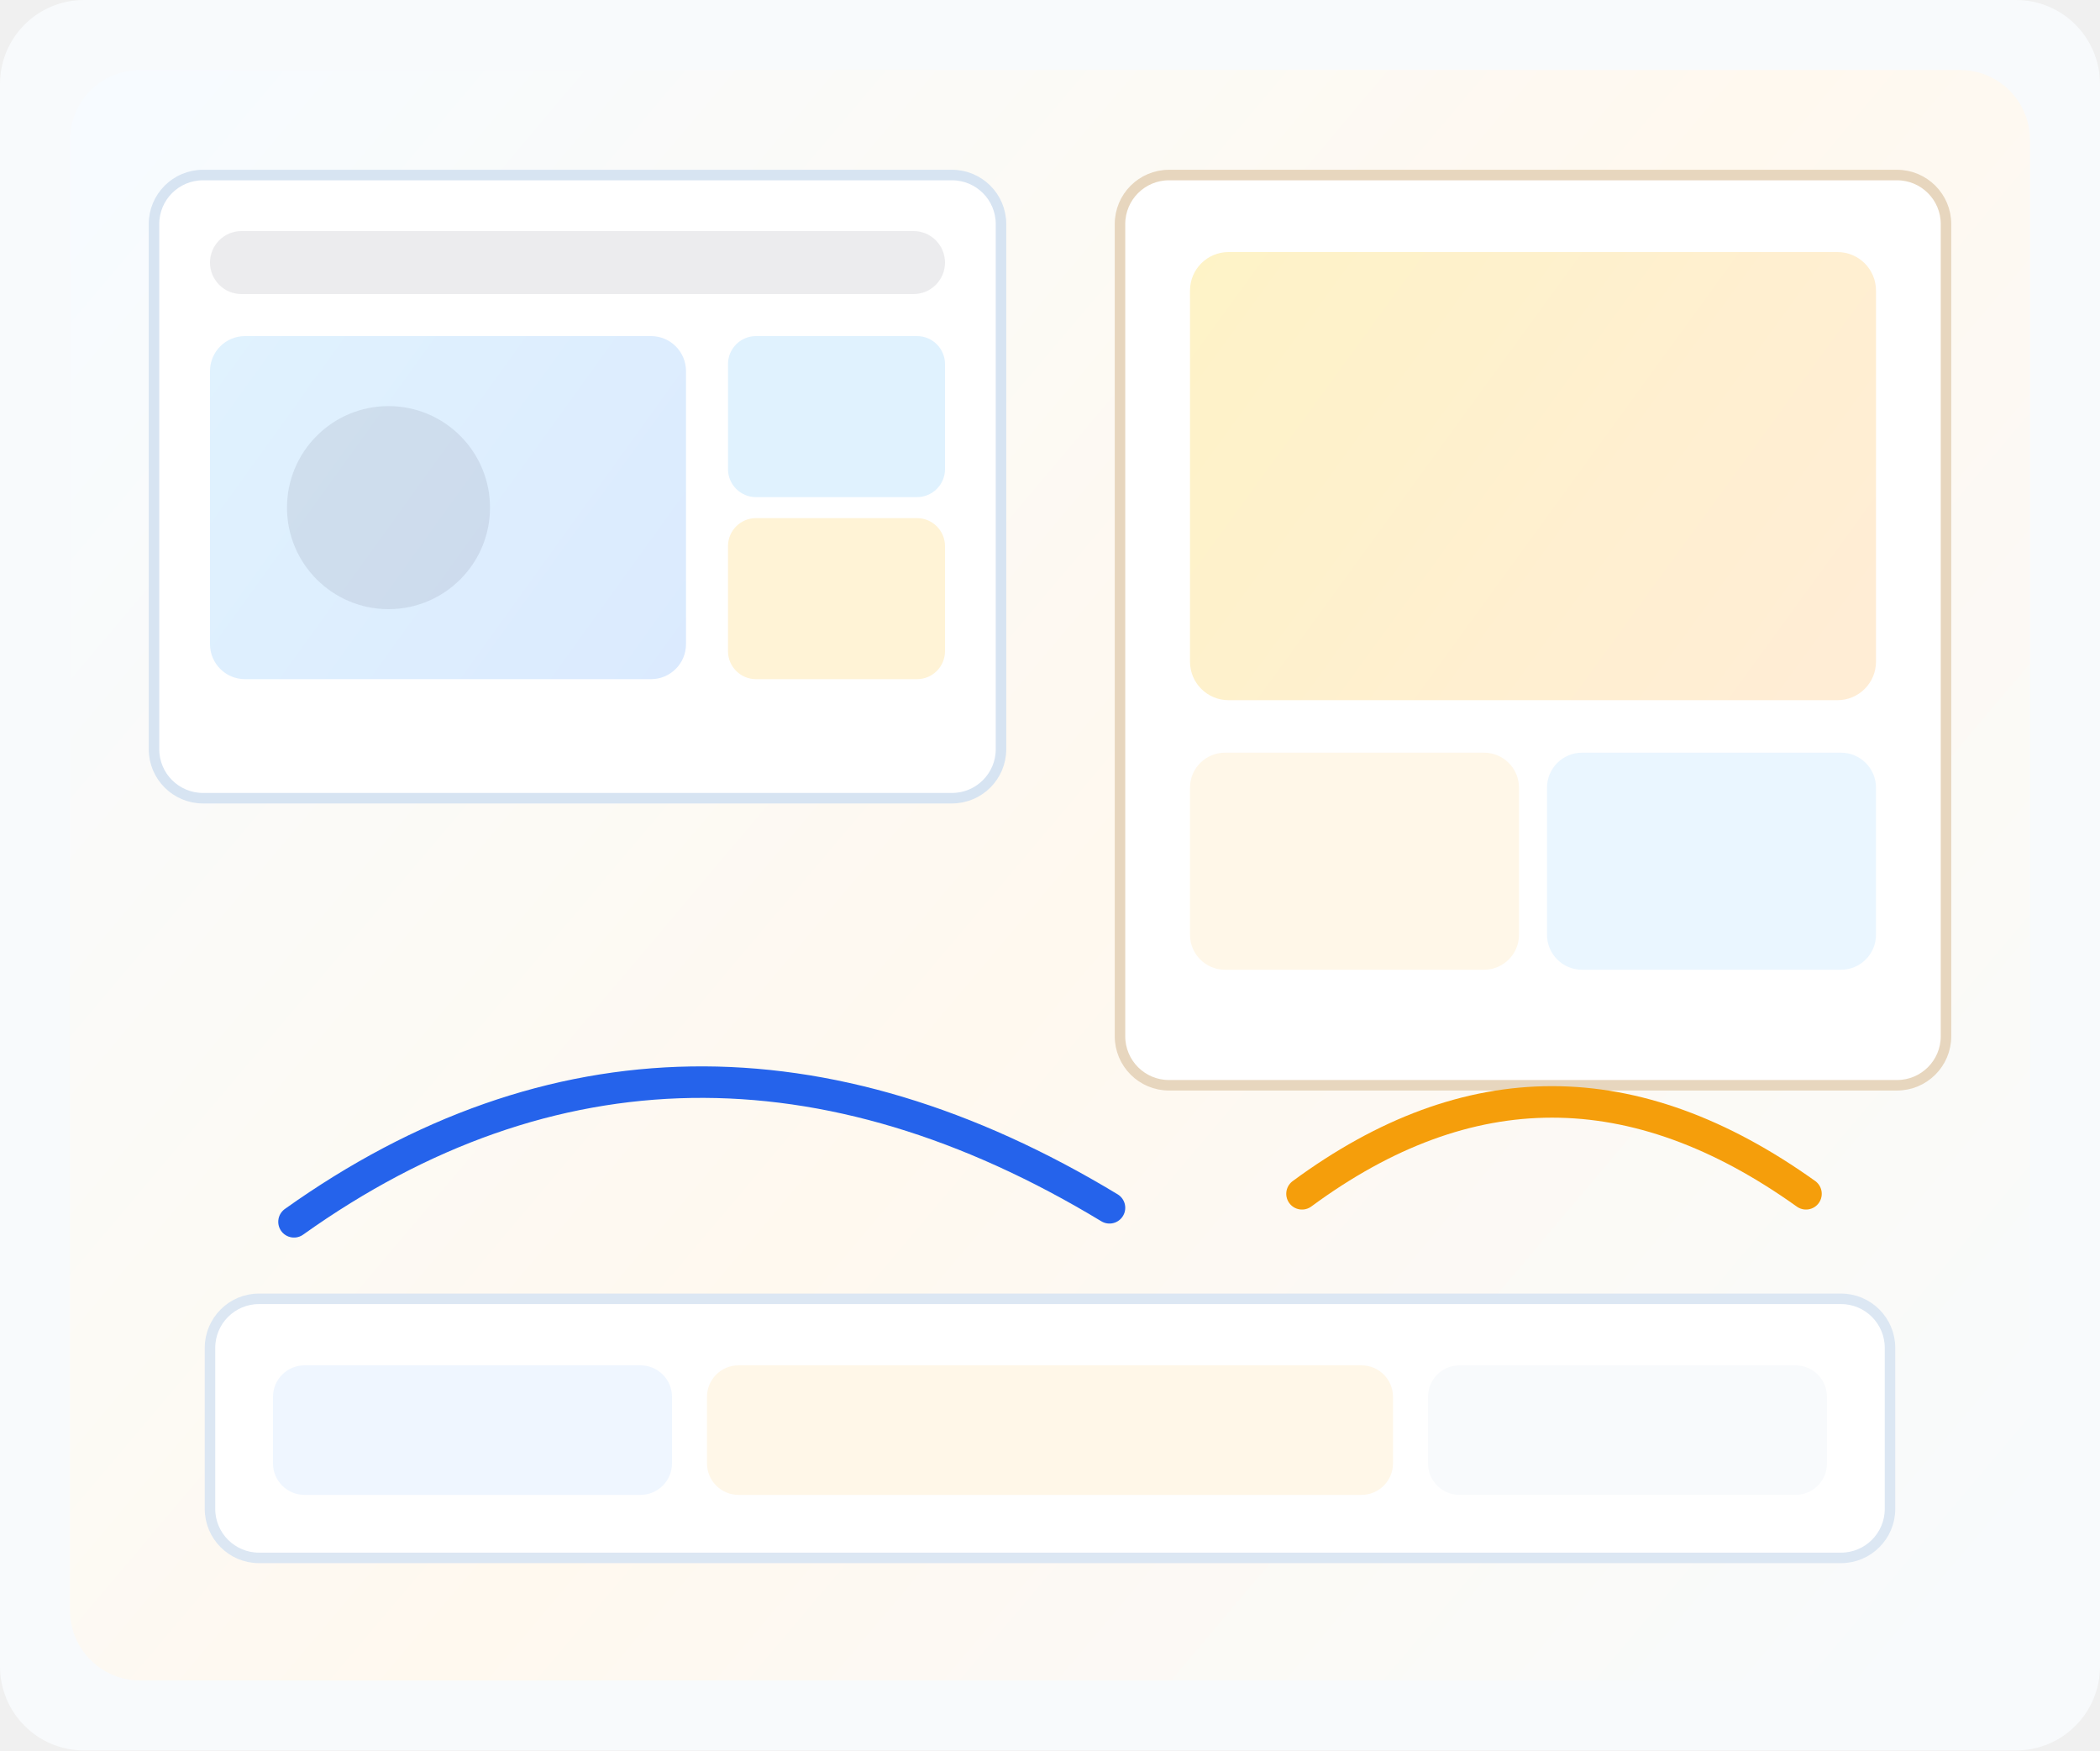
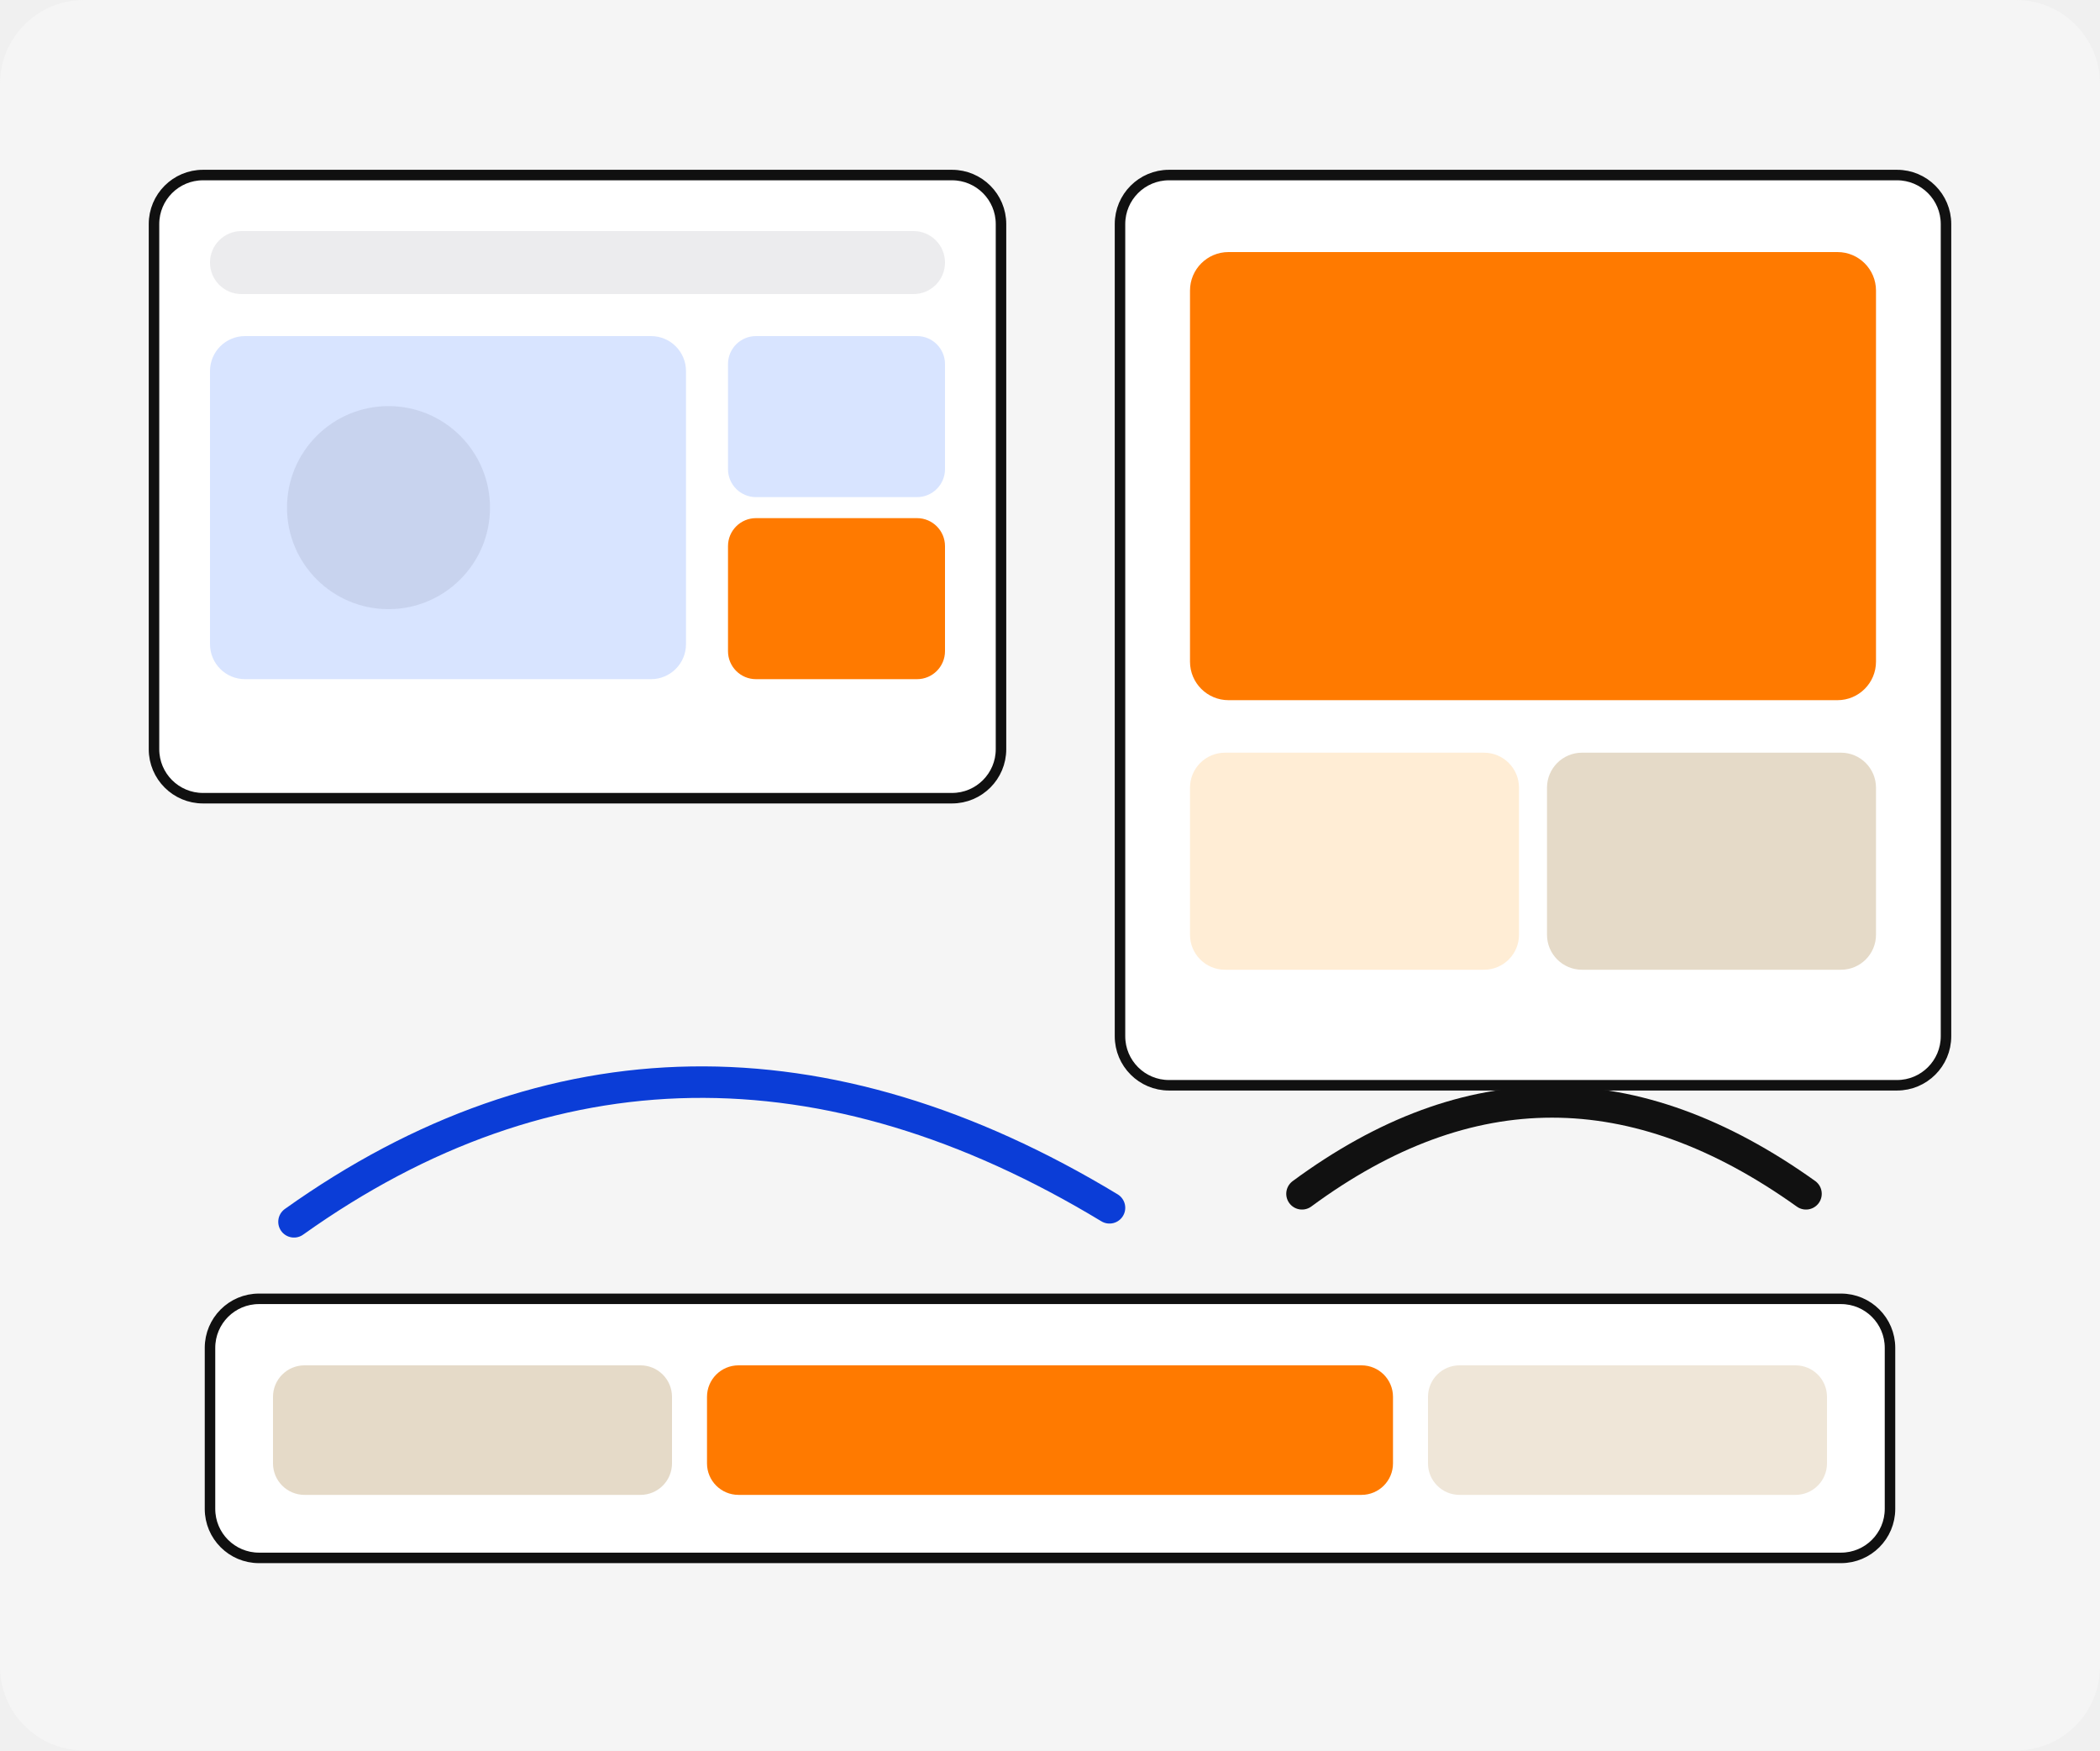
<svg xmlns="http://www.w3.org/2000/svg" width="1200" height="1000" viewBox="0 0 1200 1000" fill="none">
-   <rect width="1200" height="1000" rx="48" fill="#F8FAFC" />
+   <rect width="1200" height="1000" rx="48" fill="#F5F5F5" />
  <rect x="40" y="40" width="1120" height="920" rx="40" fill="url(#bg)" />
-   <rect x="88" y="100" width="484" height="356" rx="28" fill="#FFFFFF" stroke="#D7E4F2" stroke-width="6" />
+   <rect x="88" y="100" width="484" height="356" rx="28" fill="#FFFFFF" stroke="#101010" stroke-width="6" />
  <rect x="120" y="132" width="420" height="36" rx="18" fill="#0F172A" fill-opacity="0.08" />
  <rect x="120" y="192" width="272" height="196" rx="20" fill="url(#engPanel)" />
-   <rect x="416" y="192" width="124" height="92" rx="16" fill="#E0F2FE" />
-   <rect x="416" y="296" width="124" height="92" rx="16" fill="#FFF3D6" />
+   <rect x="416" y="192" width="124" height="92" rx="16" fill="#D8E4FF" />
+   <rect x="416" y="296" width="124" height="92" rx="16" fill="#FF7A00" />
  <circle cx="222" cy="290" r="58" fill="#0F172A" fill-opacity="0.08" />
-   <rect x="640" y="100" width="472" height="520" rx="28" fill="#FFFFFF" stroke="#E7D6BE" stroke-width="6" />
+   <rect x="640" y="100" width="472" height="520" rx="28" fill="#FFFFFF" stroke="#111111" stroke-width="6" />
  <rect x="680" y="144" width="392" height="256" rx="22" fill="url(#prodPanel)" />
-   <rect x="680" y="430" width="188" height="124" rx="20" fill="#FFF7E8" />
-   <rect x="884" y="430" width="188" height="124" rx="20" fill="#EAF6FF" />
-   <path d="M744 682C839 612 934 612 1032 682" stroke="#F59E0B" stroke-width="18" stroke-linecap="round" />
-   <path d="M168 698C314 594 472 592 634 690" stroke="#2563EB" stroke-width="18" stroke-linecap="round" />
-   <rect x="120" y="742" width="960" height="148" rx="28" fill="#FFFFFF" stroke="#DCE7F3" stroke-width="6" />
-   <rect x="156" y="780" width="228" height="74" rx="18" fill="#EFF6FF" />
-   <rect x="404" y="780" width="392" height="74" rx="18" fill="#FFF7E8" />
-   <rect x="816" y="780" width="228" height="74" rx="18" fill="#F8FAFC" />
+   <rect x="680" y="430" width="188" height="124" rx="20" fill="#FFEDD5" />
+   <rect x="884" y="430" width="188" height="124" rx="20" fill="#E5DAC8" />
+   <path d="M744 682C839 612 934 612 1032 682" stroke="#111111" stroke-width="18" stroke-linecap="round" />
+   <path d="M168 698C314 594 472 592 634 690" stroke="#0B3DD7" stroke-width="18" stroke-linecap="round" />
+   <rect x="120" y="742" width="960" height="148" rx="28" fill="#FFFFFF" stroke="#101010" stroke-width="6" />
+   <rect x="156" y="780" width="228" height="74" rx="18" fill="#E5DAC8" />
+   <rect x="404" y="780" width="392" height="74" rx="18" fill="#FF7A00" />
+   <rect x="816" y="780" width="228" height="74" rx="18" fill="#EFE6D8" />
  <defs>
    <linearGradient id="bg" x1="78" y1="72" x2="1108" y2="942" gradientUnits="userSpaceOnUse">
-       <stop stop-color="#F7FBFF" />
-       <stop offset="0.52" stop-color="#FFF9EF" />
-       <stop offset="1" stop-color="#F8FAFC" />
+       <stop stop-color="#F5F5F5" />
+       <stop offset="0.52" stop-color="#F5F5F5" />
+       <stop offset="1" stop-color="#F5F5F5" />
    </linearGradient>
    <linearGradient id="engPanel" x1="120" y1="192" x2="392" y2="388" gradientUnits="userSpaceOnUse">
-       <stop stop-color="#E0F2FE" />
-       <stop offset="1" stop-color="#DBEAFE" />
+       <stop stop-color="#D8E4FF" />
+       <stop offset="1" stop-color="#D8E4FF" />
    </linearGradient>
    <linearGradient id="prodPanel" x1="680" y1="144" x2="1032" y2="400" gradientUnits="userSpaceOnUse">
-       <stop stop-color="#FEF3C7" />
-       <stop offset="1" stop-color="#FFEDD5" />
+       <stop stop-color="#FF7A00" />
+       <stop offset="1" stop-color="#FF7A00" />
    </linearGradient>
  </defs>
</svg>
